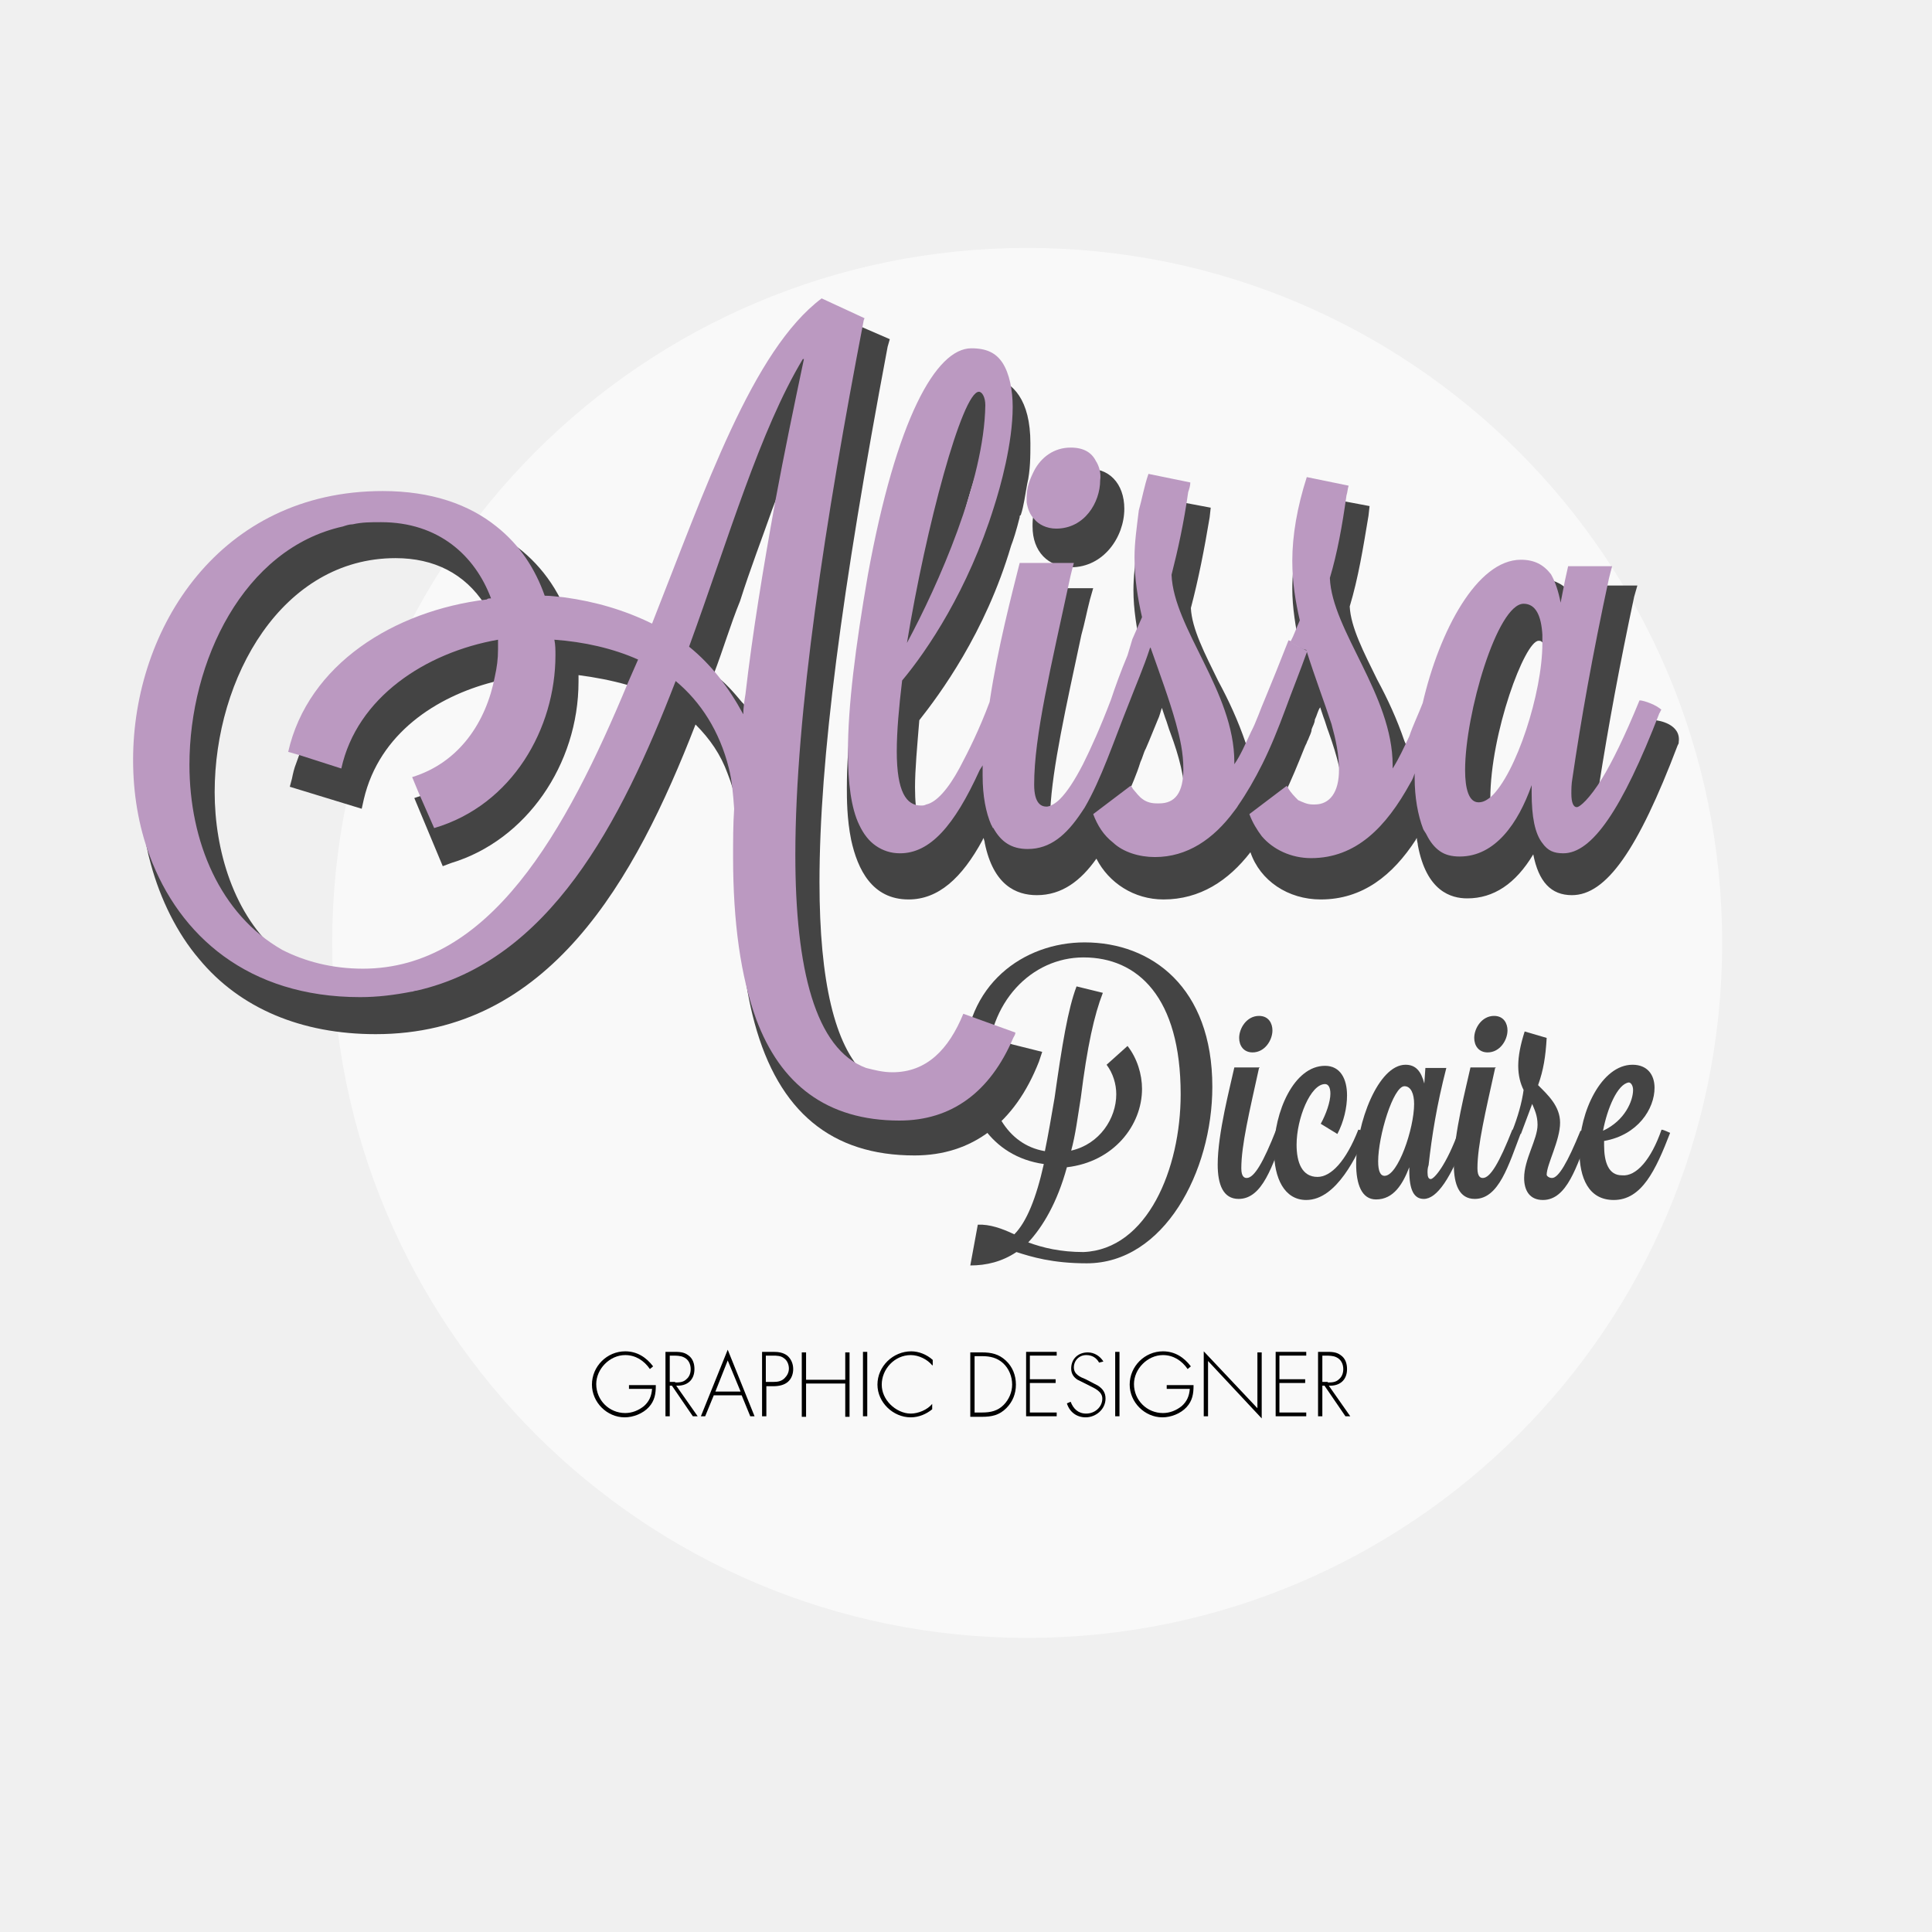
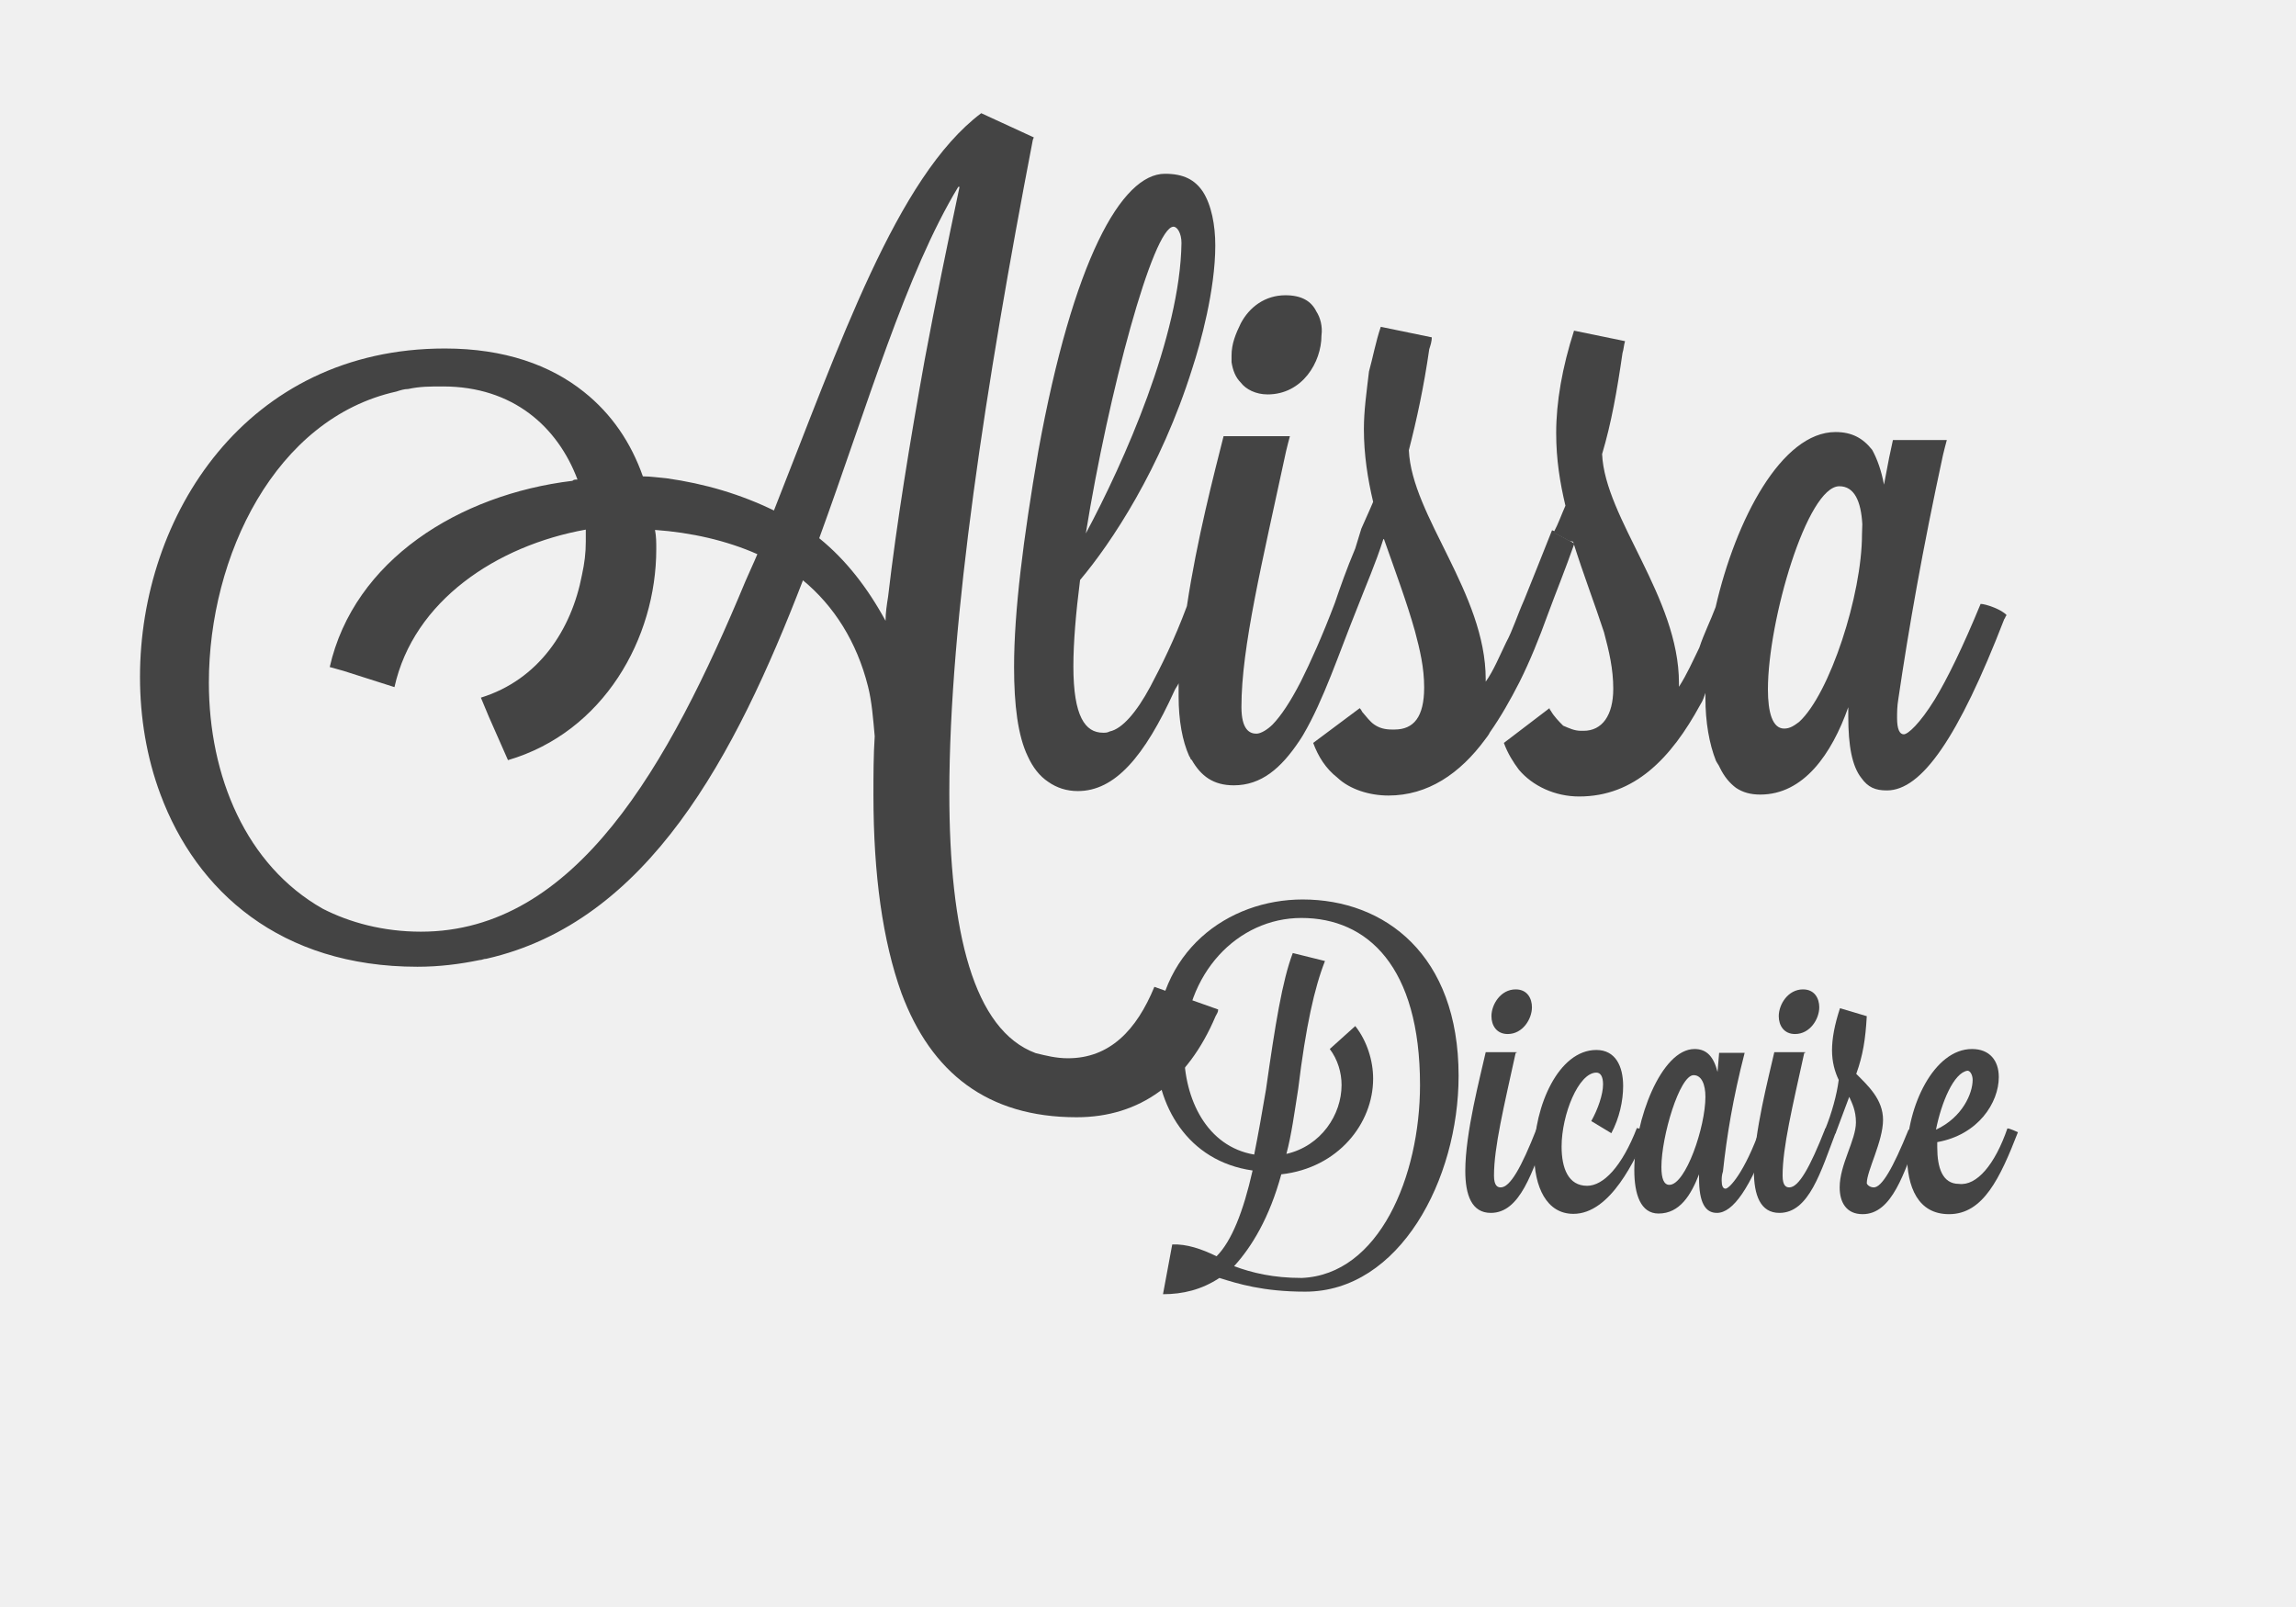
- <svg xmlns="http://www.w3.org/2000/svg" version="1.1" id="Layer_1" x="0px" y="0px" viewBox="-36 -108 360 360" style="enable-background:new -36 -108 360 360;" xml:space="preserve">
-   <style type="text/css">
- 	.st0{opacity:0.6;fill:#FFFFFF;}
- 	.st1{fill:#444444;}
- 	.st2{fill:#BB99C1;}
- </style>
-   <circle class="st0" cx="155.4" cy="67.7" r="129.5" />
+ <svg xmlns="http://www.w3.org/2000/svg" version="1.1" id="Layer_1" x="0px" y="0px" viewBox="0 0 720 504" enable-background="new 0 0 720 504" xml:space="preserve">
  <g>
-     <g>
-       <path class="st1" d="M152.6,86.6l-7.4-2.7l-0.6,1.6c-2.5,6.4-6.4,9.7-11.7,9.7c-2.9,0-5.6-1-7.8-3.1c-5.5-5.3-8.4-17.1-8.4-35.7    c0-22.8,4.1-54.2,12.7-99.8l0.4-1.4l-5.3-2.3l-5.1-2.3l-0.8,1c-11.9,8.8-20.1,30.4-28.8,53c-0.8,2.1-1.8,4.3-2.5,6.6    c-5.5-2.3-11.5-3.9-17.5-4.5c-0.4-0.6-0.6-1.4-0.8-1.9C66.3-1.1,62-5.6,56.6-8.5c-5.1-2.7-11.1-4.1-18.1-4.1    c-3.3,0-6.4,0.4-9.4,0.8c-0.6,0.2-1.4,0.2-1.8,0.4C3.2-6-9.7,17.2-9.7,39.2c0,4.9,0.6,9.5,1.8,13.8c1.8,6.6,4.9,12.9,9,17.7    c7.6,9.2,19.1,14,32.9,14c32.3,0,48.3-28.6,59.6-57.7c2.7,2.7,4.7,5.6,6,9.2l0,0c1.4,3.5,2.1,7.4,2.3,11.3c-0.2,3.1-0.2,6.2-0.2,9    c0,10.3,1,19.1,2.9,26.1c4.5,16.6,14.4,24.7,29.8,24.7c10.7,0,18.7-6,23.2-17.5l0.6-1.8L152.6,86.6z M19.2,34.2    c-0.4,1-0.6,1.9-0.8,2.9L18,38.6l13.4,4.1l0.4-1.8c2.9-12.3,13.6-19.1,24-21.8c0.6-0.2,1.2-0.4,1.8-0.6    c-0.2,8.6-4.7,18.3-14.6,21.6l-1.2,0.4l-0.6,0.2l5.3,12.7l1.6-0.6C62,48.6,71.8,34.5,71.8,19v-1.2c3.1,0.4,6.2,1,9,1.8    c0.8,0.4,1.8,0.6,2.5,0.8c-9.9,24.4-22.4,49.9-42.5,54.2c-0.4,0-0.6,0.2-1,0.2c-1.8,0.4-3.5,0.6-5.5,0.6c-7.6,0-13.4-2.1-18.1-5.6    C7.5,62.6,4,50.3,4,39.6C4,18.2,16.6-4,37.7-4c7.2,0,12.9,2.9,16.6,8.6c0.6,0.8,1,1.8,1.4,2.5C37.5,10,23.9,20.3,19.2,34.2z     M103.9,25c-0.6-0.6-1-1.6-1.6-2.1c-1.6-1.9-3.1-3.7-5.3-5.3c1.8-4.7,3.1-9.2,4.9-13.6c1.9-6,4.1-11.7,6-17.1    c1.4-3.7,2.7-7,4.1-10.3C108.2-4.6,105.5,11.2,103.9,25z" />
-     </g>
-     <g>
-       <path class="st1" d="M172.3,26.2l-0.4,1.2C172.1,26.8,172.3,26.4,172.3,26.2L172.3,26.2z" />
-     </g>
-     <g>
-       <path class="st1" d="M173.5-13.2c0,5.3-3.9,10.9-9.9,10.9c-4.3,0-7.2-2.9-7.2-7.6c0-0.6,0-1.6,0.2-2.1c0-0.2,0.2-0.6,0.2-0.6    c1.2-4.1,4.5-8,9.5-8C170.6-21,173.5-17.9,173.5-13.2z" />
-       <path class="st1" d="M272.3,26.2h-1.2l-0.6,1.2c-4.1,10.5-7.6,15.8-9.4,17.9c0-0.6,0-1.6,0.2-2.5c0.2-1.4,0.4-2.7,0.6-4.1    c1.8-11.5,3.9-22.8,6.6-35.5l0.6-2.1h-11.7L257.1,3c-0.6-0.6-1.2-1.4-1.8-1.8c-0.8-0.6-1.8-1-2.7-1.2c-0.8-0.2-1.8-0.4-2.7-0.4    c-9.4,0-16.9,14-20.1,28.2c-1,2.5-1.8,4.7-2.9,6.4c-0.4-1.4-0.6-2.9-1.2-4.1c-1.4-4.1-3.1-7.8-5.1-11.5c-2.5-5.1-4.9-9.7-5.1-13.6    c1.6-5.3,2.5-10.9,3.5-16.9l0.2-1.8l-5.3-1l-5.6-1.2l-0.6,1.6c-1.8,5.6-2.9,11.1-2.9,16c0,3.5,0.6,7,1.4,11.1    c-0.2,0.6-0.4,0.8-0.6,1.4c-0.6,1.8-1.6,3.5-2.1,5.3c-1,2.3-1.8,4.7-2.7,6.6c0,0.2,0,0.2-0.2,0.4l0,0l-0.4,0.8    c-1,2.9-1.9,5.3-2.9,7.2c-0.4-1.4-0.6-2.9-1.2-4.1c-1.4-4.1-3.1-7.8-5.1-11.5c-2.5-5.1-4.9-9.7-5.1-13.6    c1.4-5.3,2.5-10.9,3.5-16.9l0.2-1.8l-5.3-1l-5.6-1.2l-0.6,1.6c-1.8,5.6-2.9,11.1-2.9,16c0,3.5,0.6,7,1.4,11.1    c-0.2,0.6-0.4,0.8-0.6,1.4c-0.6,1.8-1.6,3.7-2.1,5.3c-1,2.3-1.8,4.7-2.7,6.6c-0.2,0.4-0.4,0.6-0.6,1.2l0,0l0,0    c-6.6,17.3-9.7,18.9-10.3,18.9c-0.6,0-0.6-1.9-0.6-2.1c0-0.6,0-1,0-1.4c0.4-8,2.9-19.1,5.8-32.7c0.6-2.1,1-4.3,1.6-6.6l0.6-2.1    h-12.9l-0.4,1.4c-0.4,1.2-0.6,2.7-1,4.3c-1.4,5.6-3.3,13.4-4.7,21.6c-1.2,3.1-2.3,5.8-3.5,8c-0.2,0.4-0.2,0.6-0.4,0.8    c-0.4,0.8-0.6,1.6-1.2,2.1c-3.5,6.6-5.6,7.4-6.4,7.4c-1,0-1.8-0.8-2.1-2.5c-0.4-1.4-0.6-3.5-0.6-6c0-3.3,0.4-7.6,0.8-12.5    c3.7-4.7,12.3-16.2,17.1-32.5c0.4-1,1-2.9,1.6-5.3l0,0c0-0.2,0-0.4,0.2-0.4l0,0c0.6-1.8,0.8-3.7,1.2-5.8c0.6-2.5,0.6-5.3,0.6-7.6    c0-8.2-3.3-11.3-6.8-12.3c-0.8-0.2-1.8-0.4-2.7-0.4c-8.6,0-15.8,15.6-21,43.6c-2.5,14.4-3.7,25.1-3.7,33.3c0,1.9,0,5.8,0.8,9.7    l0,0c1.2,5.5,3.9,11.1,10.7,11.1c5.5,0,9.9-3.9,13.8-11.1c0-0.2,0.2-0.2,0.2-0.4c0,0.4,0.2,0.6,0.2,1c1.6,7.8,5.8,9.7,9.7,9.7    c4.7,0,8.2-2.7,11.1-6.8c2.3,4.5,7,7.6,12.5,7.6c6.8,0,12.1-3.5,16.2-8.8c1.8,5.3,7,8.8,13.1,8.8c7.8,0,13.4-4.5,17.7-11.1    c0-0.2,0.2-0.2,0.2-0.4c0,0.6,0.2,1,0.2,1.4l0,0c1.6,8.6,6.2,9.9,9.2,9.9c4.9,0,9-2.7,12.3-8.2c1,5.1,3.3,7.6,7.2,7.6    c6.4,0,12.3-8.4,19.7-27.9l0.2-0.4v-0.2C277.3,26.9,273,26.2,272.3,26.2z M148.5-26.4c-0.2,9.4-4.3,21.6-9,32.1    C142.5-9.7,146.2-22.1,148.5-26.4z M211.5,45.5c-1.4,0-2.1-0.4-3.5-2.3c-1,0-1.8-0.4-2.7-0.8l-5.3,3.9c1.2-1.9,2.3-4.1,3.3-6.2    c1.4-2.9,2.5-5.6,3.7-8.6c0.2-0.6,0.4-0.8,0.6-1.4l0.2-0.4c0.2-0.6,0.6-1.2,0.6-1.8c0.2-0.6,0.6-1.2,0.6-1.8    c0.4-0.8,0.6-1.8,1-2.3c0.2,0.6,0.4,1.2,0.6,1.8c0.4,1,0.6,1.9,1,2.9c1.6,4.5,2.7,8.6,2.7,12.7C214.2,45.5,212.3,45.5,211.5,45.5z     M182.2,45.5c-1.4,0-2.1-0.4-3.5-2.3c-1,0-1.8-0.4-2.7-0.8l-3.9,2.7c0.6-1.6,1.4-2.9,1.9-4.7c0.8-1.9,1.8-4.1,2.5-6.4    c0.4-0.8,0.6-1.8,1-2.5l0,0l0.6-1.4c0.6-1.4,1-2.5,1.6-3.9c0.4-0.8,0.6-1.8,0.8-2.3c0.2,0.6,0.4,1.2,0.6,1.8c0.4,1,0.6,1.9,1,2.9    c1.6,4.3,2.7,8.4,2.7,12.5C185.2,45.5,183,45.5,182.2,45.5z M252.6,17c0,9.4-6.2,28.1-10.1,28.1c0,0-0.6-0.6-0.8-3.5    c0-0.4,0-0.6,0-0.8c0-12.1,6.4-29.4,9-29.4c0.2,0,0.4,0,0.6,0.2C252.2,12.3,252.6,14.7,252.6,17z" />
-     </g>
-     <g>
-       <path class="st1" d="M201.5,26.2l-0.2,0.4C201.5,26.4,201.5,26.2,201.5,26.2L201.5,26.2z" />
-     </g>
-     <g>
-       <path class="st1" d="M207.6,30.1c-0.2,0.6-0.4,0.8-0.6,1.4l0,0L207.6,30.1c0-0.2,0.2-0.2,0.2-0.4L207.6,30.1z M207.6,30.1    c-0.2,0.6-0.4,0.8-0.6,1.4l0,0L207.6,30.1c0-0.2,0.2-0.2,0.2-0.4L207.6,30.1z" />
-     </g>
+     <path fill="#444444" d="M381.5,394c4.7-4.7,8.4-14,11.3-26.9c-20.4-2.9-30.4-20.4-30.4-38.5c0-30.4,22.8-46.5,46.1-46.5   c25.7,0,48.9,17.3,48.9,55.3c0,32.5-18.5,67.7-48.1,67.7c-13.2,0-21.2-2.5-26.9-4.3c-5.6,3.7-11.5,5.1-17.7,5.1l2.9-15.6   C372.1,390.1,376.8,391.7,381.5,394z M445.3,340.3c0-37.2-16.5-52.4-37.2-52.4c-19.9,0-36.8,17.3-36.8,41.7c0,15.2,7.2,30,22,32.5   c1.2-6,2.5-13.2,3.7-20.4c2.9-20.4,5.1-34.1,8.4-42.8l10.1,2.5c-3.3,8.4-6,20.4-8.4,40.1c-1.2,7.6-2.1,14.4-3.7,20.4   c10.9-2.5,17.3-12.3,17.3-21.6c0-3.9-1.2-8-3.7-11.3l8-7.2c3.7,4.7,5.6,10.9,5.6,16.5c0,14-10.9,28-28.8,30   c-3.7,13.6-9.3,22.8-14.8,28.8c5.6,2.1,12.3,3.7,21.2,3.7C432.5,399.8,445.3,368.9,445.3,340.3z" />
+     <path fill="#444444" d="M475.3,330.2c-3.7,16.9-6.8,29.6-6.8,38.5c0,3.3,1.2,3.7,2.1,3.7c2.9,0,6.4-6,11.3-18.5   c0.8,0,3.3,0.8,3.3,1.2l0,0c-4.7,12.3-8.4,25.3-17.7,25.3c-6,0-8-5.6-8-13.2c0-11.9,4.7-29.6,6.4-37.2h9.7v0.2H475.3z M467.7,318.7   c0-3.7,2.9-8.4,7.6-8.4c3.7,0,5.1,2.9,5.1,5.6c0,3.7-2.9,8.4-7.6,8.4C469.3,324.3,467.7,321.6,467.7,318.7z" />
+     <path fill="#444444" d="M499,351.6c2.1-3.7,3.7-8.4,3.7-11.5c0-2.5-0.8-3.7-2.1-3.7c-5.6,0-10.9,13.2-10.9,23.2   c0,6.8,2.1,12.3,8,12.3c5.1,0,10.9-6,15.6-18.1c0.8,0,3.3,1.2,3.3,1.2c-3.7,8.4-11.5,25.7-23.2,25.7c-8.4,0-12.3-8.4-12.3-18.9   c0-14.8,7.6-32.5,19.5-32.5c6,0,8.4,5.1,8.4,11.3c0,4.7-1.2,10.1-3.7,14.8L499,351.6z" />
+     <path fill="#444444" d="M539.1,330.2h8c-3.7,14.4-5.6,26.1-6.8,37.2c-0.4,1.2-0.4,2.1-0.4,2.9c0,1.6,0.4,2.5,1.2,2.5   c1.2,0,6-5.1,10.9-18.9c0.8,0,3.3,1.2,3.3,1.2c-6.4,17.7-11.9,25.3-16.9,25.3c-3.7,0-5.6-3.3-5.6-10.9c0-0.4,0-0.8,0-1.2   c-2.5,6.4-6,12.3-12.7,12.3c-5.6,0-7.6-6-7.6-13.6c0-15.6,8.4-38,18.9-38c3.9,0,6,2.5,7.2,7.2L539.1,330.2z M521,366   c0,3.7,0.8,5.6,2.5,5.6c5.1,0,11.3-18.1,11.3-27.6c0-3.9-1.2-6.8-3.7-6.8C526.7,337.2,521,356.4,521,366z" />
+     <path fill="#444444" d="M565.8,330.2c-3.7,16.9-6.8,29.6-6.8,38.5c0,3.3,1.2,3.7,2.1,3.7c2.9,0,6.4-6,11.3-18.5   c0.8,0,3.3,0.8,3.3,1.2l0,0c-4.7,12.3-8.4,25.3-17.7,25.3c-6,0-8-5.6-8-13.2c0-11.9,4.7-29.6,6.4-37.2h9.7v0.2H565.8z M557.8,318.7   c0-3.7,2.9-8.4,7.6-8.4c3.7,0,5.1,2.9,5.1,5.6c0,3.7-2.9,8.4-7.6,8.4C559.4,324.3,557.8,321.6,557.8,318.7z" />
+     <path fill="#444444" d="M587.6,372.4c2.5,0,6-6,10.9-18.1c0.8,0,3.3,0.8,3.3,1.2l0,0c-4.7,12.3-8.4,25.3-17.7,25.3   c-5.1,0-7.2-3.7-7.2-8.4c0-7.2,5.1-14.8,5.1-20.4c0-3.7-1.2-6-2.1-8l-4.3,11.5c0,0-3.3-0.8-3.3-1.2l0,0c2.1-5.1,3.7-10.9,4.3-15.6   c-1.2-2.5-2.1-5.6-2.1-9.3c0-3.7,0.8-8,2.5-13.2l8.4,2.5c-0.4,7.2-1.2,12.3-3.3,18.1c3.7,3.7,8.4,8,8.4,14.4c0,6.8-5.1,16-5.1,19.9   C585.5,371.6,586.4,372.4,587.6,372.4z" />
+     <path fill="#444444" d="M629.5,353.9c0.8,0,3.3,1.2,3.3,1.2c-5.6,14.4-10.9,25.7-21.6,25.7c-9.7,0-13.2-8.4-13.2-18.9   c0-14.8,8.4-32.9,20.4-32.9c5.6,0,8.4,3.7,8.4,8.8c0,8-6.4,18.1-19.3,20.4c0,0.8,0,1.2,0,1.6c0,6.4,1.6,11.5,6.8,11.5   C619.9,372,625.6,365.2,629.5,353.9z M607.1,354.3c8.4-3.9,11.5-11.5,11.5-15.6c0-1.6-0.8-2.9-1.6-2.9   C612.7,336.4,608.8,345.7,607.1,354.3z" />
  </g>
  <g>
-     <path class="st1" d="M153,122c2.3-2.3,4.1-6.8,5.5-13.1c-9.9-1.4-14.8-9.9-14.8-18.7c0-14.8,11.1-22.6,22.4-22.6   c12.5,0,23.8,8.4,23.8,26.9c0,15.8-9,32.9-23.4,32.9c-6.4,0-10.3-1.2-13.1-2.1c-2.7,1.8-5.6,2.5-8.6,2.5l1.4-7.6   C148.4,120.1,150.7,120.9,153,122z M184,95.9c0-18.1-8-25.5-18.1-25.5c-9.7,0-17.9,8.4-17.9,20.3c0,7.4,3.5,14.6,10.7,15.8   c0.6-2.9,1.2-6.4,1.8-9.9c1.4-9.9,2.5-16.6,4.1-20.8l4.9,1.2c-1.6,4.1-2.9,9.9-4.1,19.5c-0.6,3.7-1,7-1.8,9.9   c5.3-1.2,8.4-6,8.4-10.5c0-1.9-0.6-3.9-1.8-5.5l3.9-3.5c1.8,2.3,2.7,5.3,2.7,8c0,6.8-5.3,13.6-14,14.6c-1.8,6.6-4.5,11.1-7.2,14   c2.7,1,6,1.8,10.3,1.8C177.8,124.8,184,109.8,184,95.9z" />
-     <path class="st1" d="M198.6,91c-1.8,8.2-3.3,14.4-3.3,18.7c0,1.6,0.6,1.8,1,1.8c1.4,0,3.1-2.9,5.5-9c0.4,0,1.6,0.4,1.6,0.6l0,0   c-2.3,6-4.1,12.3-8.6,12.3c-2.9,0-3.9-2.7-3.9-6.4c0-5.8,2.3-14.4,3.1-18.1h4.7V91z M194.9,85.4c0-1.8,1.4-4.1,3.7-4.1   c1.8,0,2.5,1.4,2.5,2.7c0,1.8-1.4,4.1-3.7,4.1C195.7,88.1,194.9,86.8,194.9,85.4z" />
-     <path class="st1" d="M210.1,101.4c1-1.8,1.8-4.1,1.8-5.6c0-1.2-0.4-1.8-1-1.8c-2.7,0-5.3,6.4-5.3,11.3c0,3.3,1,6,3.9,6   c2.5,0,5.3-2.9,7.6-8.8c0.4,0,1.6,0.6,1.6,0.6c-1.8,4.1-5.6,12.5-11.3,12.5c-4.1,0-6-4.1-6-9.2c0-7.2,3.7-15.8,9.5-15.8   c2.9,0,4.1,2.5,4.1,5.5c0,2.3-0.6,4.9-1.8,7.2L210.1,101.4z" />
-     <path class="st1" d="M229.6,91h3.9c-1.8,7-2.7,12.7-3.3,18.1c-0.2,0.6-0.2,1-0.2,1.4c0,0.8,0.2,1.2,0.6,1.2c0.6,0,2.9-2.5,5.3-9.2   c0.4,0,1.6,0.6,1.6,0.6c-3.1,8.6-5.8,12.3-8.2,12.3c-1.8,0-2.7-1.6-2.7-5.3c0-0.2,0-0.4,0-0.6c-1.2,3.1-2.9,6-6.2,6   c-2.7,0-3.7-2.9-3.7-6.6c0-7.6,4.1-18.5,9.2-18.5c1.9,0,2.9,1.2,3.5,3.5L229.6,91z M220.8,108.4c0,1.8,0.4,2.7,1.2,2.7   c2.5,0,5.5-8.8,5.5-13.4c0-1.9-0.6-3.3-1.8-3.3C223.6,94.4,220.8,103.7,220.8,108.4z" />
-     <path class="st1" d="M242.6,91c-1.8,8.2-3.3,14.4-3.3,18.7c0,1.6,0.6,1.8,1,1.8c1.4,0,3.1-2.9,5.5-9c0.4,0,1.6,0.4,1.6,0.6l0,0   c-2.3,6-4.1,12.3-8.6,12.3c-2.9,0-3.9-2.7-3.9-6.4c0-5.8,2.3-14.4,3.1-18.1h4.7V91z M238.7,85.4c0-1.8,1.4-4.1,3.7-4.1   c1.8,0,2.5,1.4,2.5,2.7c0,1.8-1.4,4.1-3.7,4.1C239.5,88.1,238.7,86.8,238.7,85.4z" />
-     <path class="st1" d="M253.2,111.5c1.2,0,2.9-2.9,5.3-8.8c0.4,0,1.6,0.4,1.6,0.6l0,0c-2.3,6-4.1,12.3-8.6,12.3   c-2.5,0-3.5-1.8-3.5-4.1c0-3.5,2.5-7.2,2.5-9.9c0-1.8-0.6-2.9-1-3.9l-2.1,5.6c0,0-1.6-0.4-1.6-0.6l0,0c1-2.5,1.8-5.3,2.1-7.6   c-0.6-1.2-1-2.7-1-4.5s0.4-3.9,1.2-6.4l4.1,1.2c-0.2,3.5-0.6,6-1.6,8.8c1.8,1.8,4.1,3.9,4.1,7c0,3.3-2.5,7.8-2.5,9.7   C252.2,111.1,252.6,111.5,253.2,111.5z" />
-     <path class="st1" d="M273.6,102.5c0.4,0,1.6,0.6,1.6,0.6c-2.7,7-5.3,12.5-10.5,12.5c-4.7,0-6.4-4.1-6.4-9.2c0-7.2,4.1-16,9.9-16   c2.7,0,4.1,1.8,4.1,4.3c0,3.9-3.1,8.8-9.4,9.9c0,0.4,0,0.6,0,0.8c0,3.1,0.8,5.6,3.3,5.6C268.9,111.3,271.7,108,273.6,102.5z    M262.7,102.7c4.1-1.9,5.6-5.6,5.6-7.6c0-0.8-0.4-1.4-0.8-1.4C265.4,94,263.5,98.5,262.7,102.7z" />
+     <path fill="#444444" d="M362,309.5c-5.6,13.6-14,22.4-27.1,22.4c-3.7,0-6.8-0.8-10.1-1.6c-19.5-7.2-27.1-38-27.1-81.6   c0-54.1,11.5-128.5,26.1-204.4c0-0.4,0.4-1.2,0.4-1.2l-16.5-7.6c-26.5,19.9-44.4,72.6-65,124.6c-10.5-5.1-21.6-8.4-33.7-10.1   c-2.5-0.2-4.9-0.6-7.4-0.6c-3.7-10.5-9.7-19.5-18.5-26.5c-10.5-8.4-24.9-13.6-43.6-13.6c-62.3,0-95.6,52.4-95.6,103   c0,12.7,2.1,25.3,6.4,36.8c11.3,30.4,37.6,54.1,80.6,54.1c6.8,0,13.2-0.8,19.5-2.1c0.8,0,1.2-0.4,2.1-0.4   c50.8-11.5,78.1-63.7,99.3-118.7c9.7,8,16.9,19.3,20.4,33.3l0,0c1.2,4.7,1.6,10.1,2.1,15.6c-0.4,6-0.4,12.3-0.4,18.5   c0,24.9,2.9,45.7,8.8,62.1c9.3,24.9,26.9,38.9,54.9,38.9c19.9,0,34.8-10.9,43.6-31.7c0.4-0.8,0.8-1.2,0.8-2.1L362,309.5z    M65.5,214.1c0-39.7,20.8-82.9,58.8-91.3c1.2-0.4,2.5-0.8,3.7-0.8c3.7-0.8,6.8-0.8,10.9-0.8c22,0,36,12.7,42.2,29.2   c-0.8,0-1.2,0-1.6,0.4c-35.6,4.3-68.5,24.9-76.1,58.4l4.3,1.2l16,5.1c6-27.1,32.1-44.4,60-49.4v3.7c0,3.7-0.4,6.8-1.2,10.5   c-3.3,17.3-13.6,32.9-31.7,38.5l2.5,6l6,13.6c30-8.8,46.5-38.2,46.5-66.2c0-2.1,0-3.9-0.4-6c11.3,0.8,22.4,3.3,32.1,7.6   c-1.2,2.9-2.5,5.6-3.7,8.4c-24.1,58-53.3,110-101.8,110c-11.9,0-22.4-2.9-30.8-7.2C77.2,271.4,65.5,243.5,65.5,214.1z M256.9,168.8   c15.2-41.7,27.1-82.9,43.6-110.2h0.4C297,77.1,293.3,95,290,112.7c-4.7,26.1-8.8,51.2-11.5,74.4c-0.4,2.5-0.8,5.1-0.8,7.6   C272.1,184.4,265.3,175.6,256.9,168.8z" />
+     <path fill="#444444" d="M412.8,97.7c-1.6-3.3-4.7-5.1-9.7-5.1c-6.4,0-11.3,3.7-14,8.8c-1.6,3.3-2.9,6.4-2.9,10.1c0,0.8,0,1.2,0,2.1   c0.4,2.5,1.2,4.7,2.9,6.4c1.6,2.1,4.7,3.7,8.4,3.7c10.9,0,16.9-10.1,16.9-18.5C414.8,102.4,414,99.5,412.8,97.7z" />
+     <path fill="#444444" d="M621.1,189.4c-5.6,13.6-10.5,23.6-14.4,30c-4.7,7.6-8.4,10.9-9.7,10.9s-2.1-1.6-2.1-5.1c0-1.6,0-3.7,0.4-6   c3.3-22.4,7.6-46.9,14-76.5c0.4-1.6,0.8-3.3,1.2-4.7h-16.9l-1.2,5.6l-1.6,8.4c-0.8-4.3-2.1-8-3.7-10.9c-2.9-3.7-6.4-5.6-11.5-5.6   c-16.9,0-31.3,27.4-37.6,54.9c-1.6,4.3-3.7,8.4-5.1,12.7c-2.1,4.3-3.9,8.4-6.4,12.3v-1.2c0-26.9-23.2-51.6-24.1-71.8   c2.9-9.7,4.7-19.9,6.4-31.7c0.4-1.2,0.4-2.5,0.8-3.7l-16-3.3c-3.7,11.5-5.6,22.4-5.6,32.1c0,8.4,1.2,15.6,2.9,22.8   c-1.2,2.7-2.3,5.8-3.5,8c0,0.2,0,0.2-0.2,0.4l4.7,2.5l0.6,0.2l0.8,0.2c3.3,10.5,6.8,19.5,9.7,28.4c1.6,6,2.9,11.5,2.9,17.7   c0,8.4-3.5,13.2-9.3,13.2c-0.4,0-0.4,0-0.8,0c-2.1,0-3.7-0.8-5.6-1.6c-1.2-1.2-2.9-2.9-3.9-4.7c0,0-0.4-0.4-0.4-0.8L471.6,233   c1.2,3.3,2.9,6,4.7,8.4c4.3,5.1,11.3,8.4,18.9,8.4c17.3,0,28.8-11.9,38-28.8c0.8-1.2,1.2-2.5,1.6-3.7v1.6c0,7.6,1.2,14.4,3.3,19.7   c0.4,0.8,0.8,1.2,1.2,2.1c1.4,2.9,3.1,4.9,5.1,6.4c2.1,1.4,4.5,2.1,7.6,2.1c13.6,0,22.4-12.7,27.6-27.4v2.9   c0,9.3,1.2,15.6,4.1,19.3c2.1,2.9,4.3,3.9,8,3.9c10.9,0,22.4-16.5,36.8-53.7c0.4-0.4,0.4-1.2,0.8-1.2   C627.9,191.2,622.7,189.4,621.1,189.4z M583.9,167.6c0,18.9-10.1,50-19.7,58.8c-1.6,1.2-2.9,2.1-4.7,2.1c-3.7,0-5.1-5.1-5.1-12.3   c0-21.6,12.3-63.7,22.4-63.7c4.7,0,6.8,4.7,7.2,11.9L583.9,167.6L583.9,167.6z" />
+     <path fill="#444444" d="M492.6,169.8l-0.4-0.2l-4.7-2.5c0-0.2,0.2-0.2,0.2-0.4l-1-0.4c-3.3,8.4-6.4,16-8.8,22   c-2.1,4.7-3.5,9.3-5.6,13.2c-2.1,4.3-3.9,8.8-6.4,12.3V213c0-26.9-23.2-51.2-24.1-71.8c2.5-9.7,4.7-19.9,6.4-31.7   c0.4-1.2,0.8-2.5,0.8-3.7l-16-3.3c-1.6,4.7-2.5,9.7-3.7,14c-0.8,6.8-1.6,12.3-1.6,18.1c0,8,1.2,15.6,2.9,22.8   c-1.2,2.9-2.5,5.6-3.7,8.4l-1.9,6.2c-2.7,6.4-4.7,12.1-6.4,17.1c-3.9,10.3-7.6,18.5-10.7,24.7c-3.3,6.4-6.2,10.7-8.8,13.4   c-1.6,1.6-3.7,2.9-5.1,2.9c-2.1,0-4.7-1.2-4.7-8.4c0-18.7,6.4-44.8,14-80.2c0.4-1.6,0.8-3.3,1.2-4.7h-20.8   c-2.9,11.5-8.4,32.5-11.5,53.3c-3.9,10.5-8,18.7-11.5,25.3c-4.3,8-8.8,13.2-12.7,14c-0.8,0.4-1.2,0.4-2.1,0.4   c-5.6,0-9.3-5.1-9.3-20.8c0-7.6,0.8-16.9,2.1-27.1c9.7-11.5,25.3-34.8,35.2-66.4c2.5-7.6,7.2-24.5,7.2-38.5   c0-6.4-1.2-12.7-3.9-16.9c-2.5-3.7-6-5.6-11.9-5.6c-13.6,0-28.8,27.1-39.7,87c-4.7,27.4-7.6,50.2-7.6,67.7c0,11.9,1.2,21.6,4.3,28   c1.6,3.5,3.7,6.2,6.4,8c2.7,1.9,5.8,2.9,9.3,2.9c11.5,0,20.8-10.5,30.4-31.7c0.4-0.8,0.8-1.2,1.2-2.1v4.1c0,7.6,1.2,14,3.3,18.7   c0.4,0.4,0.4,1.2,0.8,1.2c2.9,5.1,6.8,8,13.2,8c8.6,0,14.8-5.3,20.6-14c0.4-0.6,0.8-1.2,1.2-1.9c6.4-10.9,11.1-25.3,16.9-39.7   c2.7-7,5.8-14,8.2-21.6l0,0l0,0h0.2c3.7,10.5,7.2,19.9,9.7,28.8c1.6,6,2.9,11.5,2.9,17.7c0,9.3-3.3,13.2-9.3,13.2   c-0.4,0-0.4,0-0.8,0c-2.1,0-3.9-0.4-5.6-1.6c-1.2-0.8-2.5-2.5-3.7-3.9c0,0-0.4-0.8-0.8-1.2L411.8,233c1.6,4.3,3.9,8,7.6,10.9   c3.9,3.7,10.1,5.6,16,5.6c12.3,0,22.4-6.8,30.4-17.7c0.4-0.6,1-1.2,1.4-2.1c3.3-4.7,6.4-10.1,9.3-15.8c3.3-6.6,6.2-13.8,8.8-21   c2.5-6.8,5.6-14.4,8.4-22.4L492.6,169.8z M368,71.1c1.2,0,2.5,2.1,2.5,5.1c-0.4,29.2-18.1,68.9-30,91.1   C347.6,123.2,361.6,71.1,368,71.1z" />
+     <path fill="#444444" d="M492.6,169.8l-0.4-0.2l-4.7-2.5c0-0.2,0.2-0.2,0.2-0.4l3.9,1.9L492.6,169.8z" />
  </g>
-   <g>
-     <path class="st2" d="M143.5,80.9c-2.7,6.6-6.8,10.9-13.2,10.9c-1.8,0-3.3-0.4-4.9-0.8c-9.5-3.5-13.2-18.5-13.2-39.7   c0-26.3,5.6-62.5,12.7-99.4c0-0.2,0.2-0.6,0.2-0.6l-8-3.7c-12.9,9.7-21.6,35.3-31.6,60.6c-5.1-2.5-10.5-4.1-16.4-4.9   C67.9,3.2,66.7,3,65.5,3c-1.8-5.1-4.7-9.5-9-12.9c-5.1-4.1-12.1-6.6-21.2-6.6C5-16.5-11.2,9-11.2,33.6c0,6.2,1,12.3,3.1,17.9   c5.5,14.8,18.3,26.3,39.2,26.3c3.3,0,6.4-0.4,9.5-1c0.4,0,0.6-0.2,1-0.2c24.7-5.6,38-31,48.3-57.7c4.7,3.9,8.2,9.4,9.9,16.2l0,0   c0.6,2.3,0.8,4.9,1,7.6c-0.2,2.9-0.2,6-0.2,9c0,12.1,1.4,22.2,4.3,30.2c4.5,12.1,13.1,18.9,26.7,18.9c9.7,0,16.9-5.3,21.2-15.4   c0.2-0.4,0.4-0.6,0.4-1L143.5,80.9z M-0.7,34.5c0-19.3,10.1-40.3,28.6-44.4c0.6-0.2,1.2-0.4,1.8-0.4c1.8-0.4,3.3-0.4,5.3-0.4   c10.7,0,17.5,6.2,20.5,14.2c-0.4,0-0.6,0-0.8,0.2c-17.3,2.1-33.3,12.1-37,28.4l2.1,0.6l7.8,2.5c2.9-13.2,15.6-21.6,29.2-24v1.8   c0,1.8-0.2,3.3-0.6,5.1c-1.6,8.4-6.6,16-15.4,18.7l1.2,2.9l2.9,6.6C59.5,42,67.5,27.7,67.5,14.1c0-1,0-1.9-0.2-2.9   c5.5,0.4,10.9,1.6,15.6,3.7c-0.6,1.4-1.2,2.7-1.8,4.1C69.4,47.2,55.2,72.5,31.6,72.5c-5.8,0-10.9-1.4-15-3.5   C5,62.4-0.7,48.8-0.7,34.5z M92.4,12.5c7.4-20.3,13.2-40.3,21.2-53.6h0.2c-1.9,9-3.7,17.7-5.3,26.3c-2.3,12.7-4.3,24.9-5.6,36.2   c-0.2,1.2-0.4,2.5-0.4,3.7C99.8,20.1,96.5,15.8,92.4,12.5z" />
-     <path class="st2" d="M168.2-22.1c-0.8-1.6-2.3-2.5-4.7-2.5c-3.1,0-5.5,1.8-6.8,4.3c-0.8,1.6-1.4,3.1-1.4,4.9c0,0.4,0,0.6,0,1   c0.2,1.2,0.6,2.3,1.4,3.1c0.8,1,2.3,1.8,4.1,1.8c5.3,0,8.2-4.9,8.2-9C169.2-19.8,168.8-21.2,168.2-22.1z" />
-     <path class="st2" d="M269.5,22.5c-2.7,6.6-5.1,11.5-7,14.6c-2.3,3.7-4.1,5.3-4.7,5.3c-0.6,0-1-0.8-1-2.5c0-0.8,0-1.8,0.2-2.9   c1.6-10.9,3.7-22.8,6.8-37.2c0.2-0.8,0.4-1.6,0.6-2.3h-8.2l-0.6,2.7l-0.8,4.1c-0.4-2.1-1-3.9-1.8-5.3c-1.4-1.8-3.1-2.7-5.6-2.7   c-8.2,0-15.2,13.3-18.3,26.7c-0.8,2.1-1.8,4.1-2.5,6.2c-1,2.1-1.9,4.1-3.1,6v-0.6c0-13.1-11.3-25.1-11.7-34.9   c1.4-4.7,2.3-9.7,3.1-15.4c0.2-0.6,0.2-1.2,0.4-1.8l-7.8-1.6c-1.8,5.6-2.7,10.9-2.7,15.6c0,4.1,0.6,7.6,1.4,11.1   c-0.6,1.3-1.1,2.8-1.7,3.9c0,0.1,0,0.1-0.1,0.2l2.3,1.2L207,13l0.4,0.1c1.6,5.1,3.3,9.5,4.7,13.8c0.8,2.9,1.4,5.6,1.4,8.6   c0,4.1-1.7,6.4-4.5,6.4c-0.2,0-0.2,0-0.4,0c-1,0-1.8-0.4-2.7-0.8c-0.6-0.6-1.4-1.4-1.9-2.3c0,0-0.2-0.2-0.2-0.4l-7,5.3   c0.6,1.6,1.4,2.9,2.3,4.1c2.1,2.5,5.5,4.1,9.2,4.1c8.4,0,14-5.8,18.5-14c0.4-0.6,0.6-1.2,0.8-1.8v0.8c0,3.7,0.6,7,1.6,9.6   c0.2,0.4,0.4,0.6,0.6,1c0.7,1.4,1.5,2.4,2.5,3.1c1,0.7,2.2,1,3.7,1c6.6,0,10.9-6.2,13.4-13.3v1.4c0,4.5,0.6,7.6,2,9.4   c1,1.4,2.1,1.9,3.9,1.9c5.3,0,10.9-8,17.9-26.1c0.2-0.2,0.2-0.6,0.4-0.6C272.8,23.4,270.3,22.5,269.5,22.5z M251.4,11.9   c0,9.2-4.9,24.3-9.6,28.6c-0.8,0.6-1.4,1-2.3,1c-1.8,0-2.5-2.5-2.5-6c0-10.5,6-31,10.9-31c2.3,0,3.3,2.3,3.5,5.8V11.9z" />
-     <path class="st2" d="M207,13l-0.2-0.1l-2.3-1.2c0-0.1,0.1-0.1,0.1-0.2l-0.5-0.2c-1.6,4.1-3.1,7.8-4.3,10.7c-1,2.3-1.7,4.5-2.7,6.4   c-1,2.1-1.9,4.3-3.1,6V34c0-13.1-11.3-24.9-11.7-34.9c1.2-4.7,2.3-9.7,3.1-15.4c0.2-0.6,0.4-1.2,0.4-1.8l-7.8-1.6   c-0.8,2.3-1.2,4.7-1.8,6.8c-0.4,3.3-0.8,6-0.8,8.8c0,3.9,0.6,7.6,1.4,11.1c-0.6,1.4-1.2,2.7-1.8,4.1l-0.9,3   c-1.3,3.1-2.3,5.9-3.1,8.3c-1.9,5-3.7,9-5.2,12c-1.6,3.1-3,5.2-4.3,6.5c-0.8,0.8-1.8,1.4-2.5,1.4c-1,0-2.3-0.6-2.3-4.1   c0-9.1,3.1-21.8,6.8-39c0.2-0.8,0.4-1.6,0.6-2.3H154c-1.4,5.6-4.1,15.8-5.6,25.9c-1.9,5.1-3.9,9.1-5.6,12.3   c-2.1,3.9-4.3,6.4-6.2,6.8c-0.4,0.2-0.6,0.2-1,0.2c-2.7,0-4.5-2.5-4.5-10.1c0-3.7,0.4-8.2,1-13.2c4.7-5.6,12.3-16.9,17.1-32.3   c1.2-3.7,3.5-11.9,3.5-18.7c0-3.1-0.6-6.2-1.9-8.2c-1.2-1.8-2.9-2.7-5.8-2.7c-6.6,0-14,13.2-19.3,42.3c-2.3,13.3-3.7,24.4-3.7,32.9   c0,5.8,0.6,10.5,2.1,13.6c0.8,1.7,1.8,3,3.1,3.9c1.3,0.9,2.8,1.4,4.5,1.4c5.6,0,10.1-5.1,14.8-15.4c0.2-0.4,0.4-0.6,0.6-1v2   c0,3.7,0.6,6.8,1.6,9.1c0.2,0.2,0.2,0.6,0.4,0.6c1.4,2.5,3.3,3.9,6.4,3.9c4.2,0,7.2-2.6,10-6.8c0.2-0.3,0.4-0.6,0.6-0.9   c3.1-5.3,5.4-12.3,8.2-19.3c1.3-3.4,2.8-6.8,4-10.5c0,0,0,0,0,0l0,0l0.1,0c1.8,5.1,3.5,9.7,4.7,14c0.8,2.9,1.4,5.6,1.4,8.6   c0,4.5-1.6,6.4-4.5,6.4c-0.2,0-0.2,0-0.4,0c-1,0-1.9-0.2-2.7-0.8c-0.6-0.4-1.2-1.2-1.8-1.9c0,0-0.2-0.4-0.4-0.6l-7,5.3   c0.8,2.1,1.9,3.9,3.7,5.3c1.9,1.8,4.9,2.7,7.8,2.7c6,0,10.9-3.3,14.8-8.6c0.2-0.3,0.5-0.6,0.7-1c1.6-2.3,3.1-4.9,4.5-7.7   c1.6-3.2,3-6.7,4.3-10.2c1.2-3.3,2.7-7,4.1-10.9L207,13z M146.4-35c0.6,0,1.2,1,1.2,2.5C147.4-18.3,138.8,1,133,11.8   C136.5-9.7,143.3-35,146.4-35z" />
-     <path class="st2" d="M207,13l-0.2-0.1l-2.3-1.2c0-0.1,0.1-0.1,0.1-0.2l1.9,0.9L207,13z" />
-   </g>
-   <g>
-     <path d="M86.2,150.2c0,1.5-0.2,2.8-1.3,4c-1.1,1.2-2.9,1.9-4.5,1.9c-3.3,0-6.1-2.8-6.1-6.1c0-3.4,2.8-6.2,6.2-6.2   c2.2,0,3.9,1.1,5.2,2.8l-0.6,0.5c-1.1-1.6-2.7-2.6-4.6-2.6c-2.9,0-5.4,2.6-5.4,5.4c0,3,2.4,5.4,5.4,5.4c1.3,0,2.5-0.5,3.5-1.3   c1-0.9,1.4-1.9,1.5-3.2h-4.3v-0.7H86.2z" />
-     <path d="M94,155.9h-0.9l-3.9-5.7h-0.4v5.7H88v-12h1.5c1,0,1.9,0,2.7,0.6c0.9,0.6,1.2,1.6,1.2,2.6c0,2.1-1.4,3.2-3.4,3.1L94,155.9z    M89.8,149.6c0.7,0,1.5,0,2.1-0.6c0.6-0.5,0.8-1.2,0.8-1.9c0-0.9-0.4-1.8-1.3-2.2c-0.6-0.3-1.4-0.3-2.1-0.3h-0.5v4.9H89.8z" />
-     <path d="M97,152l-1.6,3.9h-0.8l5-12.4l5,12.4h-0.8l-1.6-3.9H97z M99.6,145.5l-2.3,5.8h4.7L99.6,145.5z" />
-     <path d="M106.7,155.9H106v-12h2.1c0.9,0,1.8,0.1,2.6,0.7c0.7,0.6,1.1,1.5,1.1,2.5c0,0.9-0.3,1.8-1,2.4c-0.7,0.6-1.7,0.8-2.7,0.8   h-1.3V155.9z M108.1,149.5c0.8,0,1.5-0.1,2.1-0.7c0.5-0.5,0.8-1.1,0.8-1.8c0-0.7-0.3-1.5-0.9-1.9c-0.6-0.5-1.4-0.5-2.1-0.5h-1.3   v4.9H108.1z" />
-     <path d="M121.5,149V144h0.8v12h-0.8v-6.2h-7.3v6.2h-0.8v-12h0.8v5.1H121.5z" />
-     <path d="M125.6,155.9h-0.8v-12h0.8V155.9z" />
-     <path d="M137.7,146.4c-0.9-1.1-2.5-1.9-4-1.9c-3,0-5.4,2.6-5.4,5.5c0,1.4,0.6,2.7,1.6,3.7c1,1,2.4,1.7,3.8,1.7c1.4,0,3.1-0.7,4-1.8   v1c-1.1,0.9-2.5,1.5-4,1.5c-3.3,0-6.2-2.8-6.2-6.1c0-3.4,2.9-6.2,6.3-6.2c1.4,0,2.9,0.6,4,1.6V146.4z" />
-     <path d="M144.8,144h2.2c1.7,0,3.1,0.3,4.4,1.5c1.3,1.2,1.9,2.8,1.9,4.5c0,1.7-0.6,3.2-1.8,4.4c-1.3,1.3-2.7,1.6-4.5,1.6h-2.2V144z    M147,155.2c1.6,0,2.9-0.3,4-1.4c1-1,1.6-2.4,1.6-3.8c0-1.5-0.6-3-1.7-4c-1.1-1-2.4-1.3-3.9-1.3h-1.4v10.5H147z" />
-     <path d="M155.9,144.7v4.3h4.8v0.7h-4.8v5.5h5v0.7h-5.7v-12h5.7v0.7H155.9z" />
-     <path d="M168.8,145.9c-0.5-0.9-1.3-1.4-2.4-1.4c-1.3,0-2.3,1-2.3,2.3c0,1.3,1.2,1.8,2.2,2.2l2.3,1.2c0.9,0.6,1.4,1.3,1.4,2.4   c0,2-1.8,3.5-3.7,3.5c-1.7,0-3-1-3.5-2.6l0.7-0.3c0.5,1.3,1.4,2.2,2.9,2.2c1.6,0,3-1.2,3-2.8c0-1.3-1.4-1.9-2.4-2.4l-2.2-1.1   c-0.8-0.5-1.2-1.2-1.2-2.1c0-1.8,1.3-3,3.1-3c1.2,0,2.3,0.7,2.9,1.7L168.8,145.9z" />
-     <path d="M172.6,155.9h-0.8v-12h0.8V155.9z" />
-     <path d="M186.4,150.2c0,1.5-0.2,2.8-1.3,4c-1.1,1.2-2.9,1.9-4.5,1.9c-3.3,0-6.1-2.8-6.1-6.1c0-3.4,2.8-6.2,6.2-6.2   c2.2,0,3.9,1.1,5.2,2.8l-0.6,0.5c-1.1-1.6-2.7-2.6-4.6-2.6c-2.9,0-5.4,2.6-5.4,5.4c0,3,2.4,5.4,5.4,5.4c1.3,0,2.5-0.5,3.5-1.3   c1-0.9,1.4-1.9,1.5-3.2h-4.3v-0.7H186.4z" />
-     <path d="M199.1,156.3l-10-10.7v10.3h-0.8v-12.1l10,10.6V144h0.8V156.3z" />
-     <path d="M202.4,144.7v4.3h4.8v0.7h-4.8v5.5h5v0.7h-5.7v-12h5.7v0.7H202.4z" />
-     <path d="M215.6,155.9h-0.9l-3.9-5.7h-0.4v5.7h-0.8v-12h1.5c1,0,1.9,0,2.7,0.6c0.9,0.6,1.2,1.6,1.2,2.6c0,2.1-1.4,3.2-3.4,3.1   L215.6,155.9z M211.4,149.6c0.7,0,1.5,0,2.1-0.6c0.6-0.5,0.8-1.2,0.8-1.9c0-0.9-0.4-1.8-1.3-2.2c-0.6-0.3-1.4-0.3-2.1-0.3h-0.5v4.9   H211.4z" />
-   </g>
-   <path class="st2" d="M178.1,12.7L178.1,12.7C178,12.7,178,12.7,178.1,12.7L178.1,12.7z" />
+   <path fill="#BB99C1" d="M433.1,169.2L433.1,169.2C432.9,169.2,432.9,169.2,433.1,169.2L433.1,169.2z" />
</svg>
